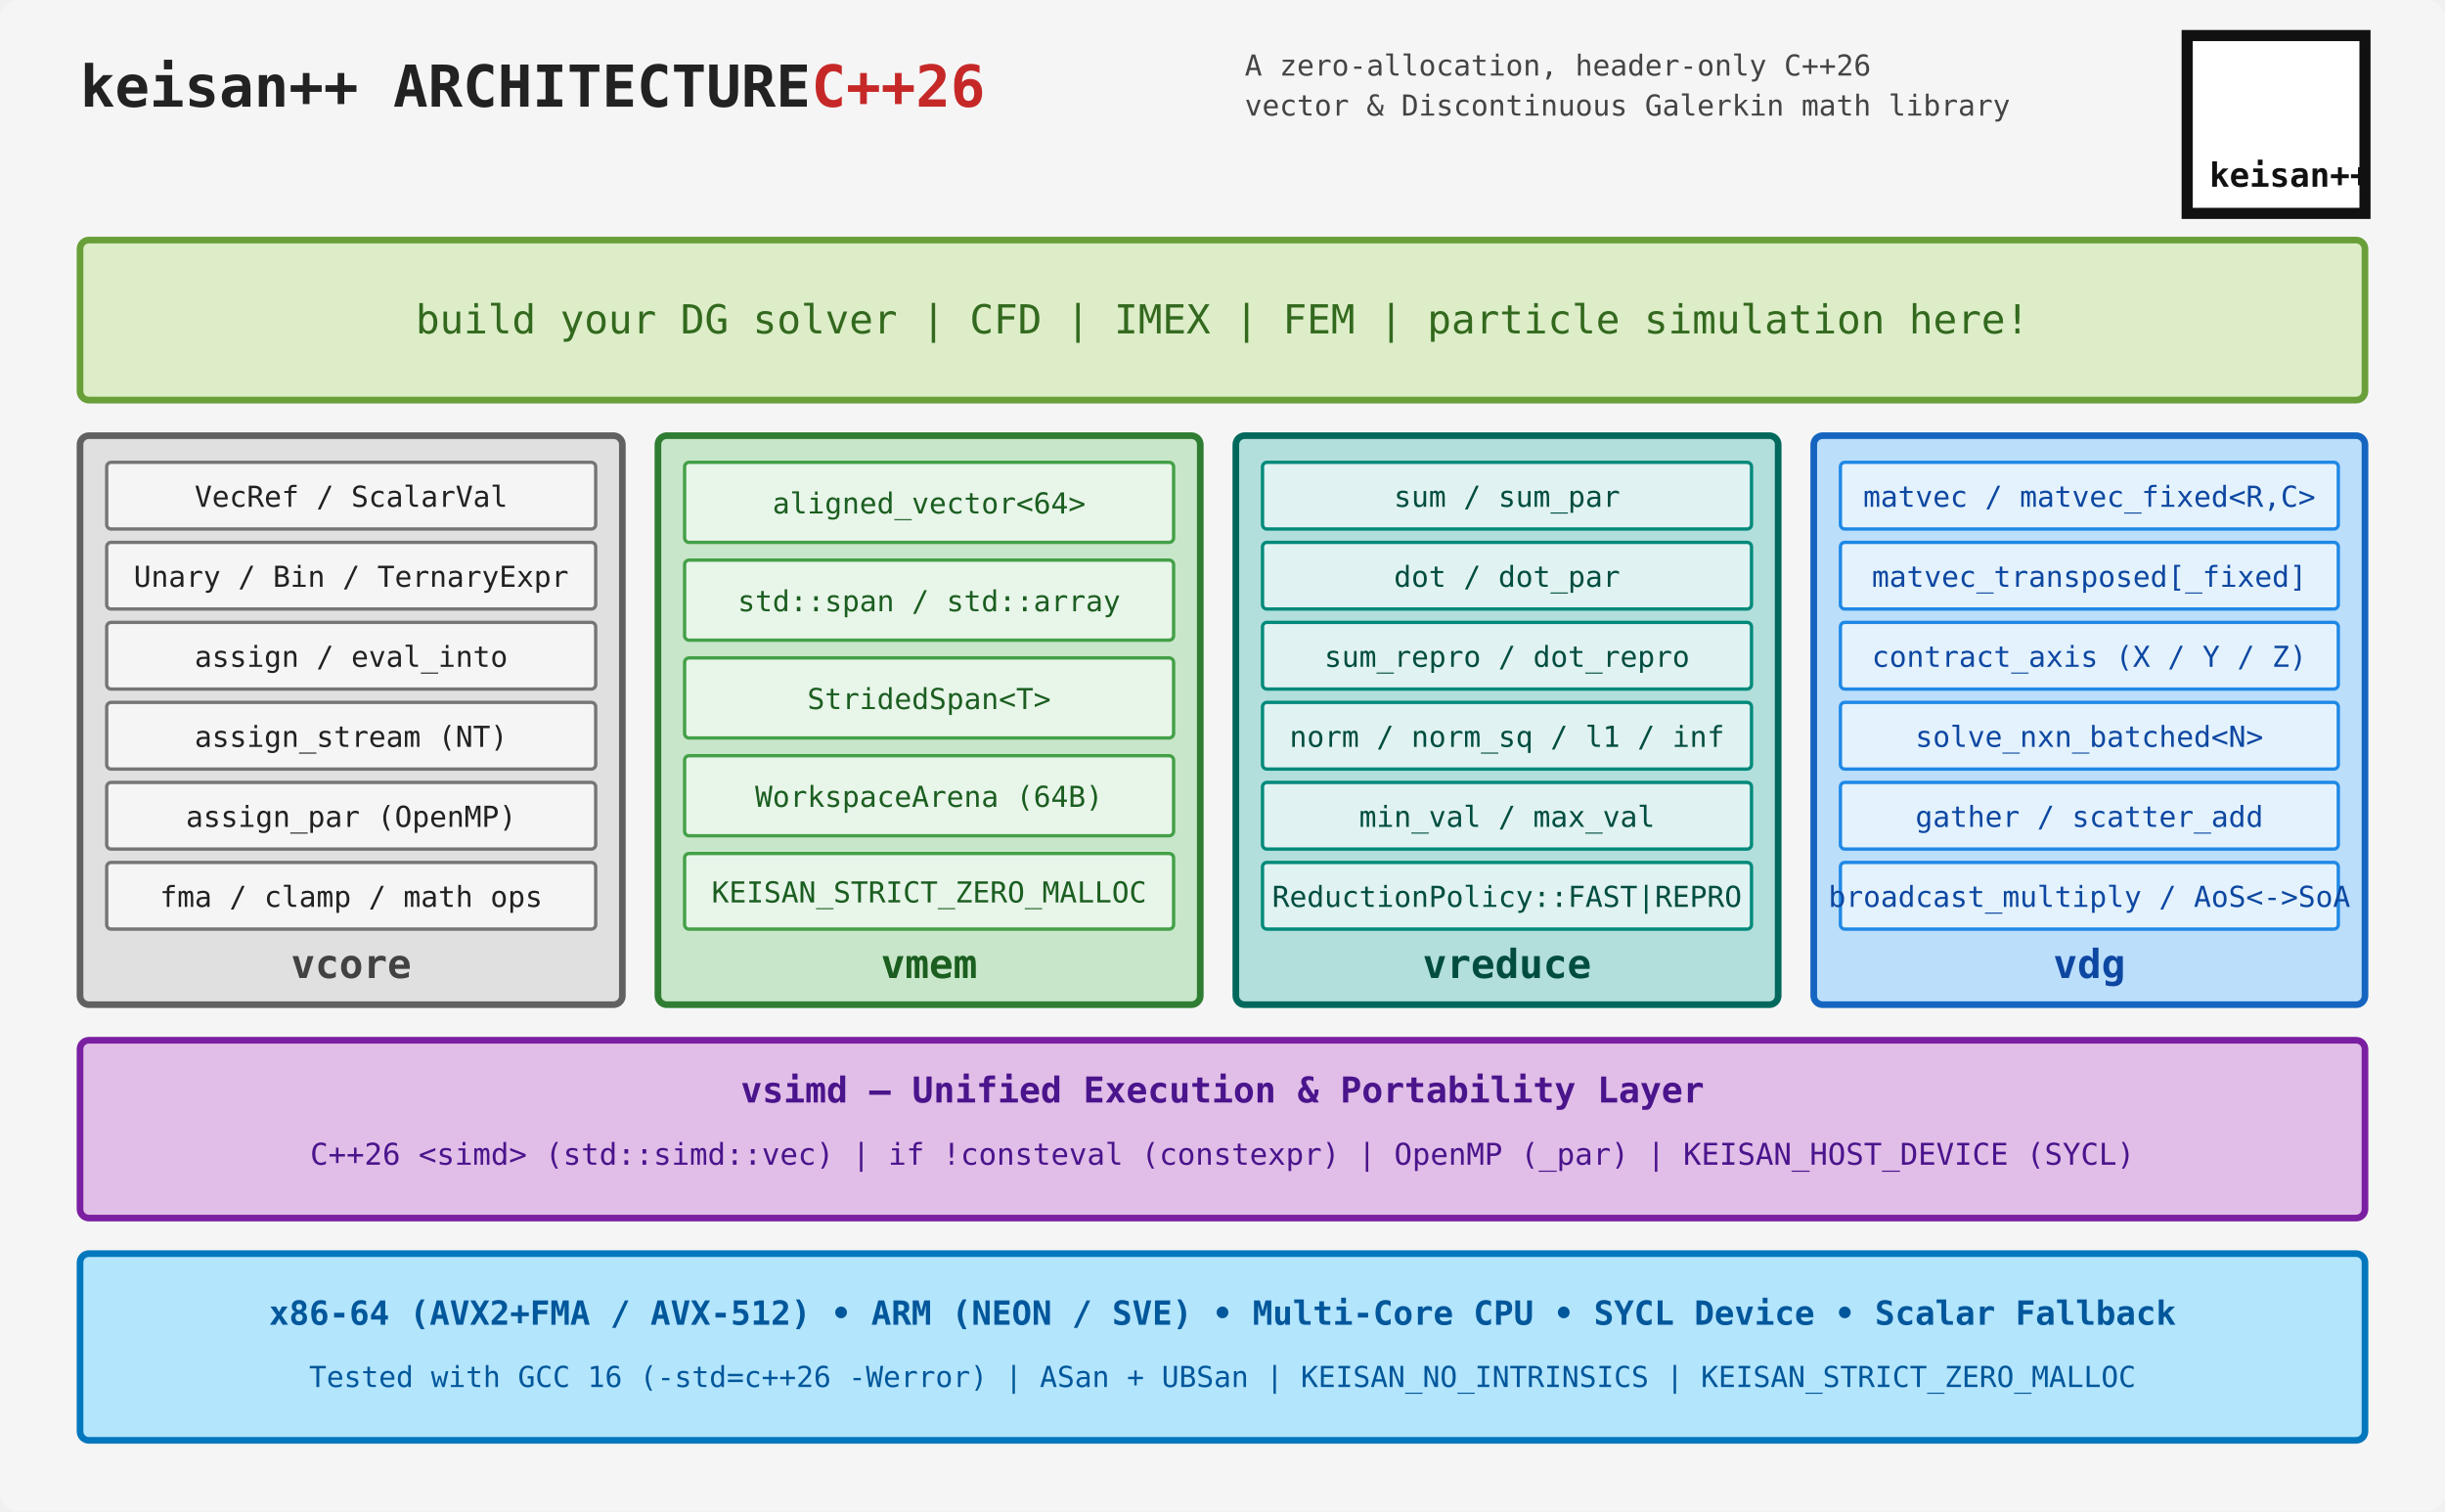
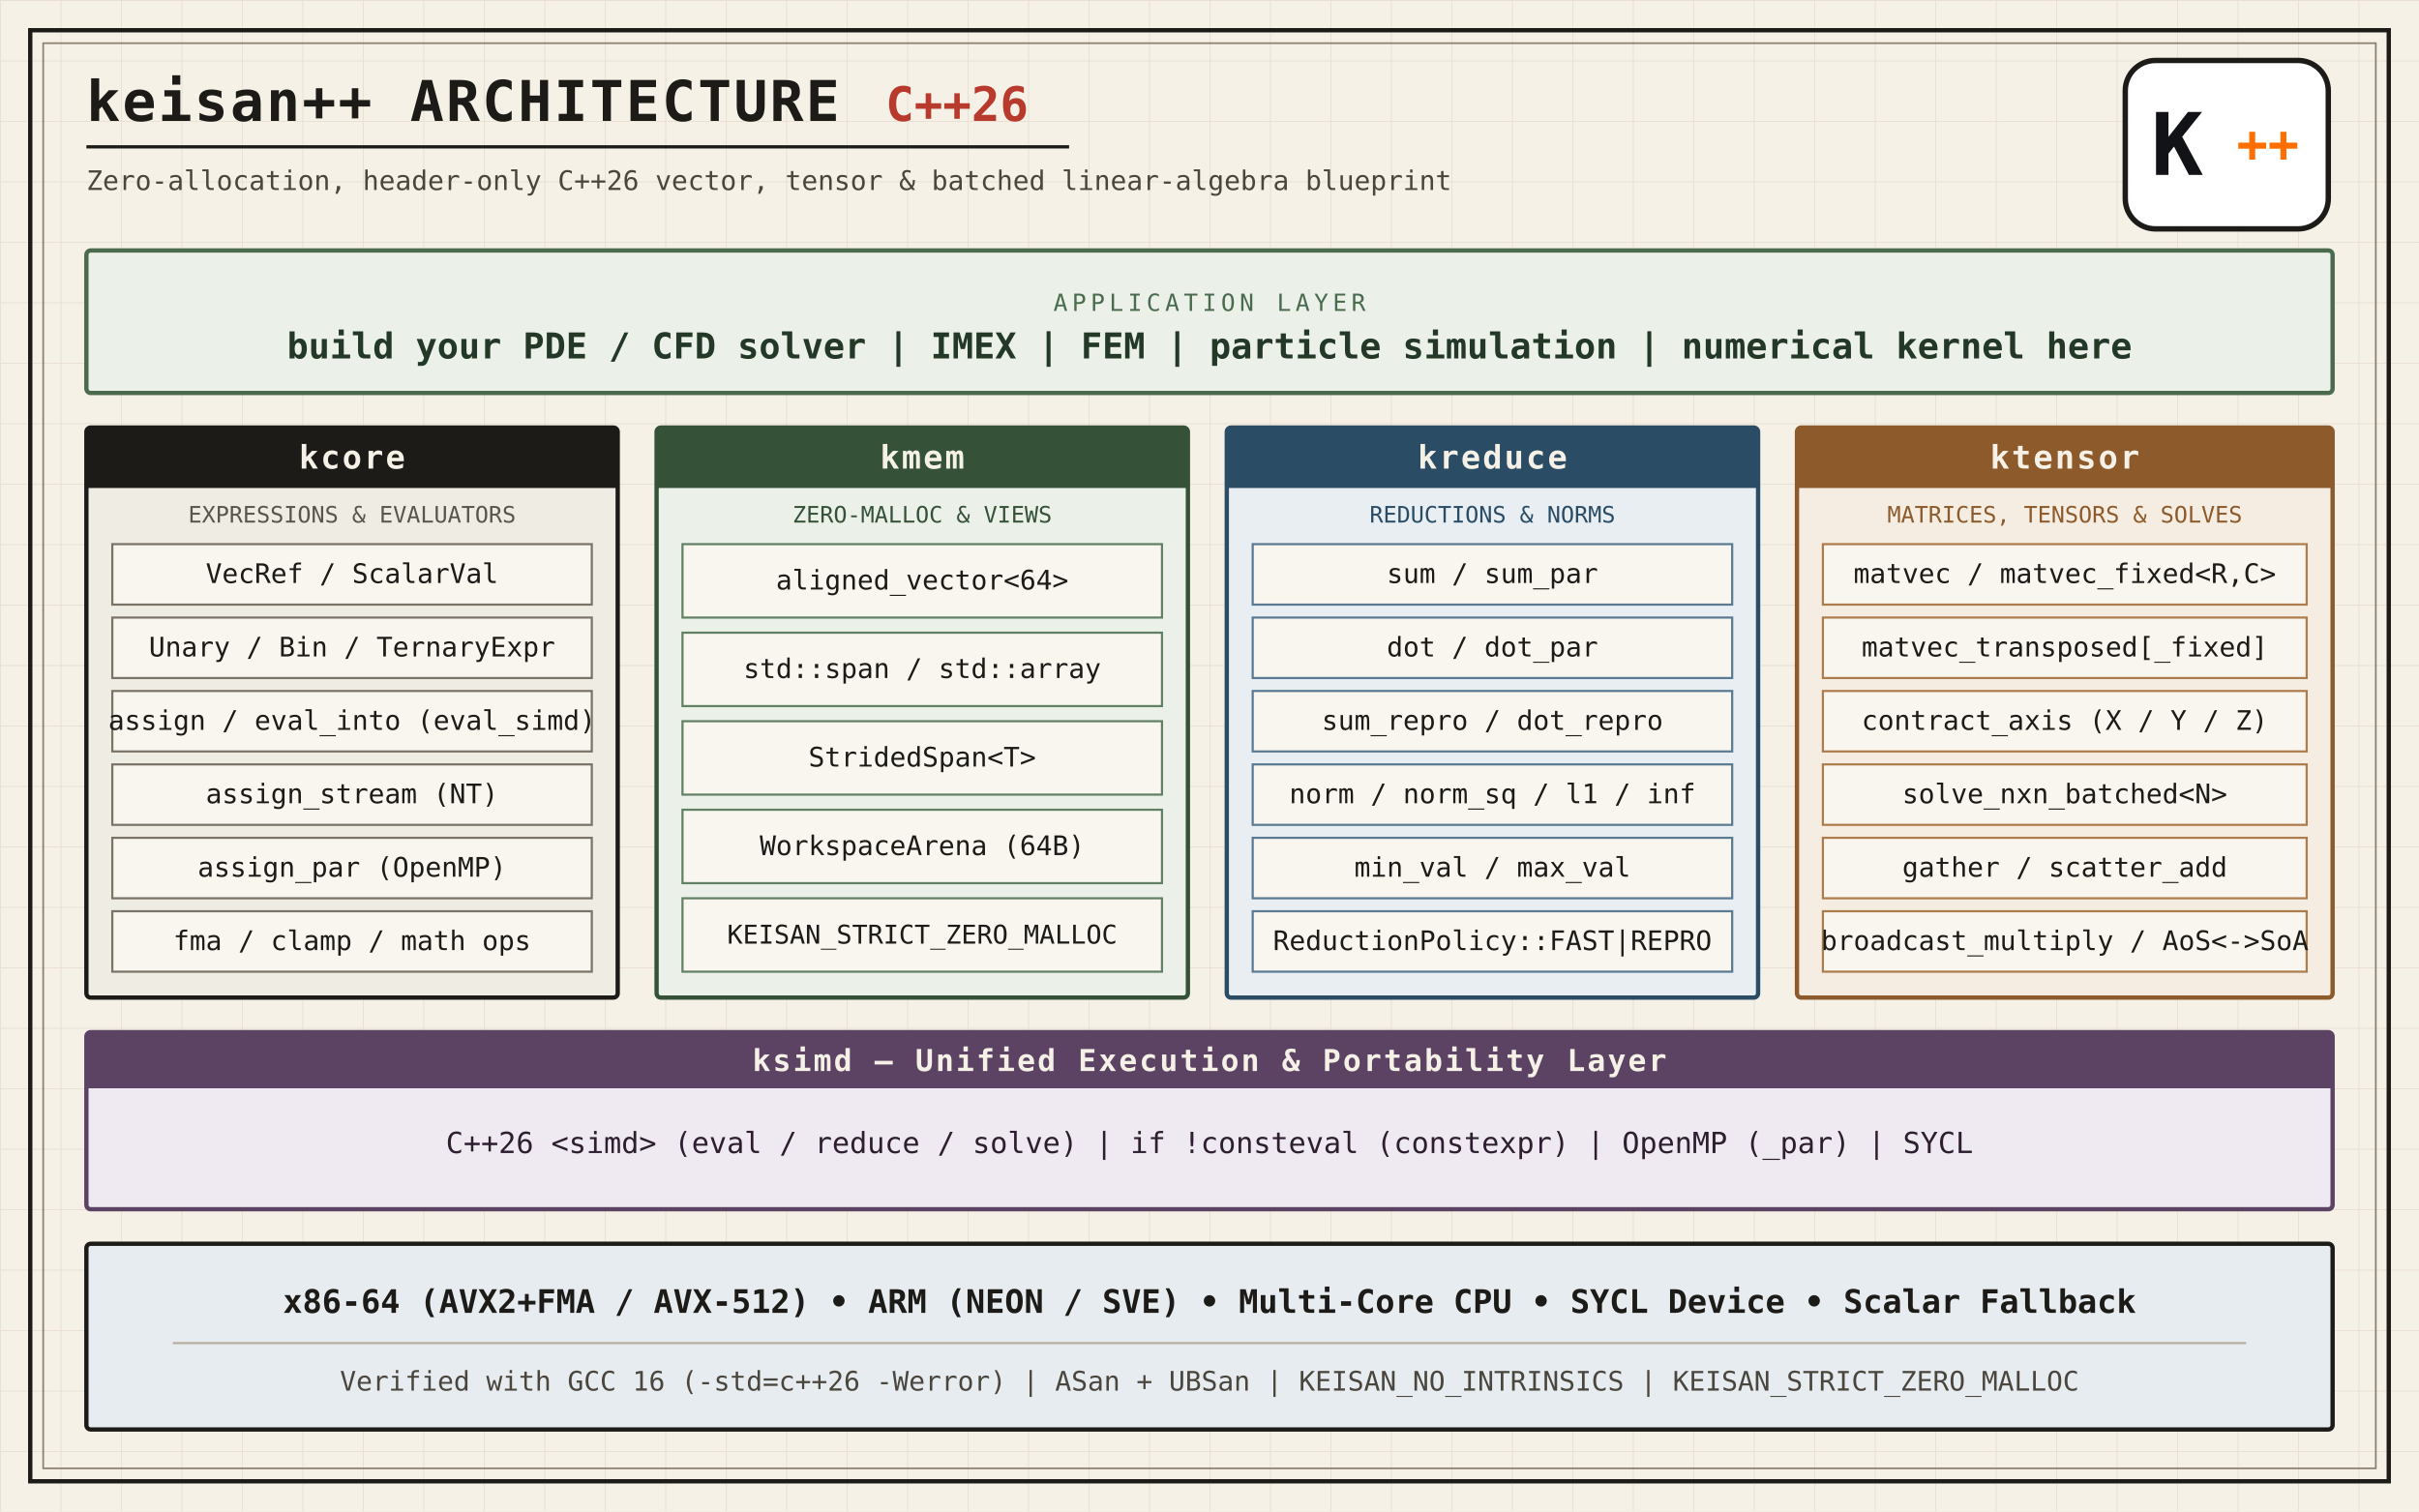
- <svg xmlns="http://www.w3.org/2000/svg" viewBox="0 0 1100 680" width="1100" height="680" font-family="ui-monospace, SFMono-Regular, Menlo, Monaco, Consolas, monospace">
-   <rect width="1100" height="680" fill="#f5f5f5" rx="8" />
-   <text x="36" y="48" font-size="26" font-weight="bold" fill="#222222">keisan++ ARCHITECTURE</text>
-   <text x="365" y="48" font-size="26" font-weight="bold" fill="#c62828">C++26</text>
-   <text x="560" y="34" font-size="13" fill="#444444">A zero-allocation, header-only C++26</text>
-   <text x="560" y="52" font-size="13" fill="#444444">vector &amp; Discontinuous Galerkin math library</text>
-   <rect x="984" y="16" width="80" height="80" fill="#ffffff" stroke="#111111" stroke-width="5" />
-   <text x="994" y="84" font-size="15" font-weight="bold" fill="#111111">keisan++</text>
-   <rect x="36" y="108" width="1028" height="72" fill="#dcedc8" stroke="#689f38" stroke-width="3" rx="4" />
-   <text x="550" y="150" text-anchor="middle" font-size="18" fill="#33691e">build your   DG solver | CFD | IMEX | FEM | particle simulation   here!</text>
-   <rect x="36" y="196" width="244" height="256" fill="#e0e0e0" stroke="#616161" stroke-width="3" rx="4" />
-   <text x="158" y="440" text-anchor="middle" font-size="18" font-weight="bold" fill="#424242">vcore</text>
-   <rect x="48" y="208" width="220" height="30" fill="#f5f5f5" stroke="#757575" stroke-width="1.5" rx="2" />
-   <text x="158" y="228" text-anchor="middle" font-size="13" fill="#212121">VecRef / ScalarVal</text>
-   <rect x="48" y="244" width="220" height="30" fill="#f5f5f5" stroke="#757575" stroke-width="1.5" rx="2" />
-   <text x="158" y="264" text-anchor="middle" font-size="13" fill="#212121">Unary / Bin / TernaryExpr</text>
-   <rect x="48" y="280" width="220" height="30" fill="#f5f5f5" stroke="#757575" stroke-width="1.5" rx="2" />
-   <text x="158" y="300" text-anchor="middle" font-size="13" fill="#212121">assign / eval_into</text>
-   <rect x="48" y="316" width="220" height="30" fill="#f5f5f5" stroke="#757575" stroke-width="1.5" rx="2" />
-   <text x="158" y="336" text-anchor="middle" font-size="13" fill="#212121">assign_stream (NT)</text>
-   <rect x="48" y="352" width="220" height="30" fill="#f5f5f5" stroke="#757575" stroke-width="1.5" rx="2" />
-   <text x="158" y="372" text-anchor="middle" font-size="13" fill="#212121">assign_par (OpenMP)</text>
-   <rect x="48" y="388" width="220" height="30" fill="#f5f5f5" stroke="#757575" stroke-width="1.5" rx="2" />
-   <text x="158" y="408" text-anchor="middle" font-size="13" fill="#212121">fma / clamp / math ops</text>
-   <rect x="296" y="196" width="244" height="256" fill="#c8e6c9" stroke="#2e7d32" stroke-width="3" rx="4" />
-   <text x="418" y="440" text-anchor="middle" font-size="18" font-weight="bold" fill="#1b5e20">vmem</text>
-   <rect x="308" y="208" width="220" height="36" fill="#e8f5e9" stroke="#43a047" stroke-width="1.5" rx="2" />
-   <text x="418" y="231" text-anchor="middle" font-size="13" fill="#1b5e20">aligned_vector&lt;64&gt;</text>
-   <rect x="308" y="252" width="220" height="36" fill="#e8f5e9" stroke="#43a047" stroke-width="1.5" rx="2" />
-   <text x="418" y="275" text-anchor="middle" font-size="13" fill="#1b5e20">std::span / std::array</text>
-   <rect x="308" y="296" width="220" height="36" fill="#e8f5e9" stroke="#43a047" stroke-width="1.5" rx="2" />
-   <text x="418" y="319" text-anchor="middle" font-size="13" fill="#1b5e20">StridedSpan&lt;T&gt;</text>
-   <rect x="308" y="340" width="220" height="36" fill="#e8f5e9" stroke="#43a047" stroke-width="1.5" rx="2" />
-   <text x="418" y="363" text-anchor="middle" font-size="13" fill="#1b5e20">WorkspaceArena (64B)</text>
-   <rect x="308" y="384" width="220" height="34" fill="#e8f5e9" stroke="#43a047" stroke-width="1.5" rx="2" />
-   <text x="418" y="406" text-anchor="middle" font-size="13" fill="#1b5e20">KEISAN_STRICT_ZERO_MALLOC</text>
-   <rect x="556" y="196" width="244" height="256" fill="#b2dfdb" stroke="#00695c" stroke-width="3" rx="4" />
-   <text x="678" y="440" text-anchor="middle" font-size="18" font-weight="bold" fill="#004d40">vreduce</text>
-   <rect x="568" y="208" width="220" height="30" fill="#e0f2f1" stroke="#00897b" stroke-width="1.5" rx="2" />
-   <text x="678" y="228" text-anchor="middle" font-size="13" fill="#004d40">sum / sum_par</text>
-   <rect x="568" y="244" width="220" height="30" fill="#e0f2f1" stroke="#00897b" stroke-width="1.5" rx="2" />
-   <text x="678" y="264" text-anchor="middle" font-size="13" fill="#004d40">dot / dot_par</text>
-   <rect x="568" y="280" width="220" height="30" fill="#e0f2f1" stroke="#00897b" stroke-width="1.5" rx="2" />
-   <text x="678" y="300" text-anchor="middle" font-size="13" fill="#004d40">sum_repro / dot_repro</text>
-   <rect x="568" y="316" width="220" height="30" fill="#e0f2f1" stroke="#00897b" stroke-width="1.5" rx="2" />
-   <text x="678" y="336" text-anchor="middle" font-size="13" fill="#004d40">norm / norm_sq / l1 / inf</text>
-   <rect x="568" y="352" width="220" height="30" fill="#e0f2f1" stroke="#00897b" stroke-width="1.5" rx="2" />
-   <text x="678" y="372" text-anchor="middle" font-size="13" fill="#004d40">min_val / max_val</text>
-   <rect x="568" y="388" width="220" height="30" fill="#e0f2f1" stroke="#00897b" stroke-width="1.5" rx="2" />
-   <text x="678" y="408" text-anchor="middle" font-size="13" fill="#004d40">ReductionPolicy::FAST|REPRO</text>
-   <rect x="816" y="196" width="248" height="256" fill="#bbdefb" stroke="#1565c0" stroke-width="3" rx="4" />
-   <text x="940" y="440" text-anchor="middle" font-size="18" font-weight="bold" fill="#0d47a1">vdg</text>
-   <rect x="828" y="208" width="224" height="30" fill="#e3f2fd" stroke="#1e88e5" stroke-width="1.5" rx="2" />
-   <text x="940" y="228" text-anchor="middle" font-size="13" fill="#0d47a1">matvec / matvec_fixed&lt;R,C&gt;</text>
-   <rect x="828" y="244" width="224" height="30" fill="#e3f2fd" stroke="#1e88e5" stroke-width="1.5" rx="2" />
-   <text x="940" y="264" text-anchor="middle" font-size="13" fill="#0d47a1">matvec_transposed[_fixed]</text>
-   <rect x="828" y="280" width="224" height="30" fill="#e3f2fd" stroke="#1e88e5" stroke-width="1.5" rx="2" />
-   <text x="940" y="300" text-anchor="middle" font-size="13" fill="#0d47a1">contract_axis (X / Y / Z)</text>
-   <rect x="828" y="316" width="224" height="30" fill="#e3f2fd" stroke="#1e88e5" stroke-width="1.5" rx="2" />
-   <text x="940" y="336" text-anchor="middle" font-size="13" fill="#0d47a1">solve_nxn_batched&lt;N&gt;</text>
-   <rect x="828" y="352" width="224" height="30" fill="#e3f2fd" stroke="#1e88e5" stroke-width="1.5" rx="2" />
-   <text x="940" y="372" text-anchor="middle" font-size="13" fill="#0d47a1">gather / scatter_add</text>
-   <rect x="828" y="388" width="224" height="30" fill="#e3f2fd" stroke="#1e88e5" stroke-width="1.5" rx="2" />
-   <text x="940" y="408" text-anchor="middle" font-size="13" fill="#0d47a1">broadcast_multiply / AoS&lt;-&gt;SoA</text>
-   <rect x="36" y="468" width="1028" height="80" fill="#e1bee7" stroke="#7b1fa2" stroke-width="3" rx="4" />
-   <text x="550" y="496" text-anchor="middle" font-size="16" font-weight="bold" fill="#4a148c">vsimd  —  Unified Execution &amp; Portability Layer</text>
-   <text x="550" y="524" text-anchor="middle" font-size="13.5" fill="#4a148c">C++26 &lt;simd&gt; (std::simd::vec)   |   if !consteval (constexpr)   |   OpenMP (_par)   |   KEISAN_HOST_DEVICE (SYCL)</text>
-   <rect x="36" y="564" width="1028" height="84" fill="#b3e5fc" stroke="#0277bd" stroke-width="3" rx="4" />
-   <text x="550" y="596" text-anchor="middle" font-size="15" font-weight="bold" fill="#01579b">x86-64 (AVX2+FMA / AVX-512)   •   ARM (NEON / SVE)   •   Multi-Core CPU   •   SYCL Device   •   Scalar Fallback</text>
-   <text x="550" y="624" text-anchor="middle" font-size="13" fill="#01579b">Tested with GCC 16 (-std=c++26 -Werror)  |  ASan + UBSan  |  KEISAN_NO_INTRINSICS  |  KEISAN_STRICT_ZERO_MALLOC</text>
+ <svg xmlns="http://www.w3.org/2000/svg" viewBox="0 0 1120 700" width="1120" height="700" font-family="ui-monospace, SFMono-Regular, Menlo, Monaco, Consolas, monospace">
+   <defs>
+     <pattern id="washi-grid" width="28" height="28" patternUnits="userSpaceOnUse">
+       <path d="M 28 0 L 0 0 0 28" fill="none" stroke="#e8e0d2" stroke-width="0.8" />
+     </pattern>
+   </defs>
+   <rect width="1120" height="700" fill="#f6f1e7" />
+   <rect width="1120" height="700" fill="url(#washi-grid)" />
+   <rect x="14" y="14" width="1092" height="672" fill="none" stroke="#1c1b18" stroke-width="2" />
+   <rect x="20" y="20" width="1080" height="660" fill="none" stroke="#8a8173" stroke-width="0.8" />
+   <text x="40" y="56" font-size="26" font-weight="bold" letter-spacing="1" fill="#1c1b18">keisan++ ARCHITECTURE</text>
+   <text x="410" y="56" font-size="22" font-weight="bold" fill="#b83a2d">C++26</text>
+   <line x1="40" y1="68" x2="495" y2="68" stroke="#1c1b18" stroke-width="1.5" />
+   <text x="40" y="88" font-size="12.5" fill="#4a463e">Zero-allocation, header-only C++26 vector, tensor &amp; batched linear-algebra blueprint</text>
+   <rect x="984" y="28" width="94" height="78" fill="#ffffff" stroke="#1c1b18" stroke-width="2.5" rx="14" />
+   <text x="1008" y="81" text-anchor="middle" font-size="40" font-weight="bold" fill="#111317">K</text>
+   <text x="1050" y="75" text-anchor="middle" font-size="24" font-weight="bold" fill="#ff6f00">++</text>
+   <rect x="40" y="116" width="1040" height="66" fill="#ebf0e8" stroke="#4a6b4e" stroke-width="2" rx="2" />
+   <text x="560" y="144" text-anchor="middle" font-size="11" letter-spacing="2" fill="#4a6b4e">APPLICATION LAYER</text>
+   <text x="560" y="166" text-anchor="middle" font-size="16.5" font-weight="bold" fill="#233826">build your   PDE / CFD solver | IMEX | FEM | particle simulation | numerical kernel   here</text>
+   <rect x="40" y="198" width="246" height="264" fill="#efece4" stroke="#1c1b18" stroke-width="2" rx="2" />
+   <rect x="40" y="198" width="246" height="28" fill="#1c1b18" />
+   <text x="163" y="217" text-anchor="middle" font-size="15" font-weight="bold" letter-spacing="1" fill="#f6f1e7">kcore</text>
+   <text x="163" y="242" text-anchor="middle" font-size="10.5" fill="#5a554c">EXPRESSIONS &amp; EVALUATORS</text>
+   <rect x="52" y="252" width="222" height="28" fill="#f9f6f0" stroke="#7a7367" stroke-width="1" />
+   <text x="163" y="270" text-anchor="middle" font-size="12.5" fill="#1c1b18">VecRef / ScalarVal</text>
+   <rect x="52" y="286" width="222" height="28" fill="#f9f6f0" stroke="#7a7367" stroke-width="1" />
+   <text x="163" y="304" text-anchor="middle" font-size="12.5" fill="#1c1b18">Unary / Bin / TernaryExpr</text>
+   <rect x="52" y="320" width="222" height="28" fill="#f9f6f0" stroke="#7a7367" stroke-width="1" />
+   <text x="163" y="338" text-anchor="middle" font-size="12.5" fill="#1c1b18">assign / eval_into (eval_simd)</text>
+   <rect x="52" y="354" width="222" height="28" fill="#f9f6f0" stroke="#7a7367" stroke-width="1" />
+   <text x="163" y="372" text-anchor="middle" font-size="12.5" fill="#1c1b18">assign_stream (NT)</text>
+   <rect x="52" y="388" width="222" height="28" fill="#f9f6f0" stroke="#7a7367" stroke-width="1" />
+   <text x="163" y="406" text-anchor="middle" font-size="12.5" fill="#1c1b18">assign_par (OpenMP)</text>
+   <rect x="52" y="422" width="222" height="28" fill="#f9f6f0" stroke="#7a7367" stroke-width="1" />
+   <text x="163" y="440" text-anchor="middle" font-size="12.5" fill="#1c1b18">fma / clamp / math ops</text>
+   <rect x="304" y="198" width="246" height="264" fill="#ebf0e8" stroke="#355239" stroke-width="2" rx="2" />
+   <rect x="304" y="198" width="246" height="28" fill="#355239" />
+   <text x="427" y="217" text-anchor="middle" font-size="15" font-weight="bold" letter-spacing="1" fill="#f6f1e7">kmem</text>
+   <text x="427" y="242" text-anchor="middle" font-size="10.5" fill="#355239">ZERO-MALLOC &amp; VIEWS</text>
+   <rect x="316" y="252" width="222" height="34" fill="#f9f6f0" stroke="#628065" stroke-width="1" />
+   <text x="427" y="273" text-anchor="middle" font-size="12.5" fill="#1c1b18">aligned_vector&lt;64&gt;</text>
+   <rect x="316" y="293" width="222" height="34" fill="#f9f6f0" stroke="#628065" stroke-width="1" />
+   <text x="427" y="314" text-anchor="middle" font-size="12.5" fill="#1c1b18">std::span / std::array</text>
+   <rect x="316" y="334" width="222" height="34" fill="#f9f6f0" stroke="#628065" stroke-width="1" />
+   <text x="427" y="355" text-anchor="middle" font-size="12.5" fill="#1c1b18">StridedSpan&lt;T&gt;</text>
+   <rect x="316" y="375" width="222" height="34" fill="#f9f6f0" stroke="#628065" stroke-width="1" />
+   <text x="427" y="396" text-anchor="middle" font-size="12.5" fill="#1c1b18">WorkspaceArena (64B)</text>
+   <rect x="316" y="416" width="222" height="34" fill="#f9f6f0" stroke="#628065" stroke-width="1" />
+   <text x="427" y="437" text-anchor="middle" font-size="12" fill="#1c1b18">KEISAN_STRICT_ZERO_MALLOC</text>
+   <rect x="568" y="198" width="246" height="264" fill="#e8eef2" stroke="#2b4c65" stroke-width="2" rx="2" />
+   <rect x="568" y="198" width="246" height="28" fill="#2b4c65" />
+   <text x="691" y="217" text-anchor="middle" font-size="15" font-weight="bold" letter-spacing="1" fill="#f6f1e7">kreduce</text>
+   <text x="691" y="242" text-anchor="middle" font-size="10.5" fill="#2b4c65">REDUCTIONS &amp; NORMS</text>
+   <rect x="580" y="252" width="222" height="28" fill="#f9f6f0" stroke="#5b7a91" stroke-width="1" />
+   <text x="691" y="270" text-anchor="middle" font-size="12.5" fill="#1c1b18">sum / sum_par</text>
+   <rect x="580" y="286" width="222" height="28" fill="#f9f6f0" stroke="#5b7a91" stroke-width="1" />
+   <text x="691" y="304" text-anchor="middle" font-size="12.5" fill="#1c1b18">dot / dot_par</text>
+   <rect x="580" y="320" width="222" height="28" fill="#f9f6f0" stroke="#5b7a91" stroke-width="1" />
+   <text x="691" y="338" text-anchor="middle" font-size="12.5" fill="#1c1b18">sum_repro / dot_repro</text>
+   <rect x="580" y="354" width="222" height="28" fill="#f9f6f0" stroke="#5b7a91" stroke-width="1" />
+   <text x="691" y="372" text-anchor="middle" font-size="12.5" fill="#1c1b18">norm / norm_sq / l1 / inf</text>
+   <rect x="580" y="388" width="222" height="28" fill="#f9f6f0" stroke="#5b7a91" stroke-width="1" />
+   <text x="691" y="406" text-anchor="middle" font-size="12.5" fill="#1c1b18">min_val / max_val</text>
+   <rect x="580" y="422" width="222" height="28" fill="#f9f6f0" stroke="#5b7a91" stroke-width="1" />
+   <text x="691" y="440" text-anchor="middle" font-size="12.5" fill="#1c1b18">ReductionPolicy::FAST|REPRO</text>
+   <rect x="832" y="198" width="248" height="264" fill="#f5ede2" stroke="#8c5a2b" stroke-width="2" rx="2" />
+   <rect x="832" y="198" width="248" height="28" fill="#8c5a2b" />
+   <text x="956" y="217" text-anchor="middle" font-size="15" font-weight="bold" letter-spacing="1" fill="#f6f1e7">ktensor</text>
+   <text x="956" y="242" text-anchor="middle" font-size="10.5" fill="#8c5a2b">MATRICES, TENSORS &amp; SOLVES</text>
+   <rect x="844" y="252" width="224" height="28" fill="#f9f6f0" stroke="#ad7c4d" stroke-width="1" />
+   <text x="956" y="270" text-anchor="middle" font-size="12.5" fill="#1c1b18">matvec / matvec_fixed&lt;R,C&gt;</text>
+   <rect x="844" y="286" width="224" height="28" fill="#f9f6f0" stroke="#ad7c4d" stroke-width="1" />
+   <text x="956" y="304" text-anchor="middle" font-size="12.5" fill="#1c1b18">matvec_transposed[_fixed]</text>
+   <rect x="844" y="320" width="224" height="28" fill="#f9f6f0" stroke="#ad7c4d" stroke-width="1" />
+   <text x="956" y="338" text-anchor="middle" font-size="12.5" fill="#1c1b18">contract_axis (X / Y / Z)</text>
+   <rect x="844" y="354" width="224" height="28" fill="#f9f6f0" stroke="#ad7c4d" stroke-width="1" />
+   <text x="956" y="372" text-anchor="middle" font-size="12.5" fill="#1c1b18">solve_nxn_batched&lt;N&gt;</text>
+   <rect x="844" y="388" width="224" height="28" fill="#f9f6f0" stroke="#ad7c4d" stroke-width="1" />
+   <text x="956" y="406" text-anchor="middle" font-size="12.5" fill="#1c1b18">gather / scatter_add</text>
+   <rect x="844" y="422" width="224" height="28" fill="#f9f6f0" stroke="#ad7c4d" stroke-width="1" />
+   <text x="956" y="440" text-anchor="middle" font-size="12.5" fill="#1c1b18">broadcast_multiply / AoS&lt;-&gt;SoA</text>
+   <rect x="40" y="478" width="1040" height="82" fill="#efeaf2" stroke="#5d4363" stroke-width="2" rx="2" />
+   <rect x="40" y="478" width="1040" height="26" fill="#5d4363" />
+   <text x="560" y="496" text-anchor="middle" font-size="14" font-weight="bold" letter-spacing="1" fill="#f6f1e7">ksimd  —  Unified Execution &amp; Portability Layer</text>
+   <text x="560" y="534" text-anchor="middle" font-size="13.5" fill="#2d1e30">C++26 &lt;simd&gt; (eval / reduce / solve)   |   if !consteval (constexpr)   |   OpenMP (_par)   |   SYCL</text>
+   <rect x="40" y="576" width="1040" height="86" fill="#e6ecf0" stroke="#1c1b18" stroke-width="2" rx="2" />
+   <text x="560" y="608" text-anchor="middle" font-size="15" font-weight="bold" fill="#1c1b18">x86-64 (AVX2+FMA / AVX-512)   •   ARM (NEON / SVE)   •   Multi-Core CPU   •   SYCL Device   •   Scalar Fallback</text>
+   <line x1="80" y1="622" x2="1040" y2="622" stroke="#b8afa0" stroke-width="1" />
+   <text x="560" y="644" text-anchor="middle" font-size="12.5" fill="#4a463e">Verified with GCC 16 (-std=c++26 -Werror)  |  ASan + UBSan  |  KEISAN_NO_INTRINSICS  |  KEISAN_STRICT_ZERO_MALLOC</text>
</svg>
